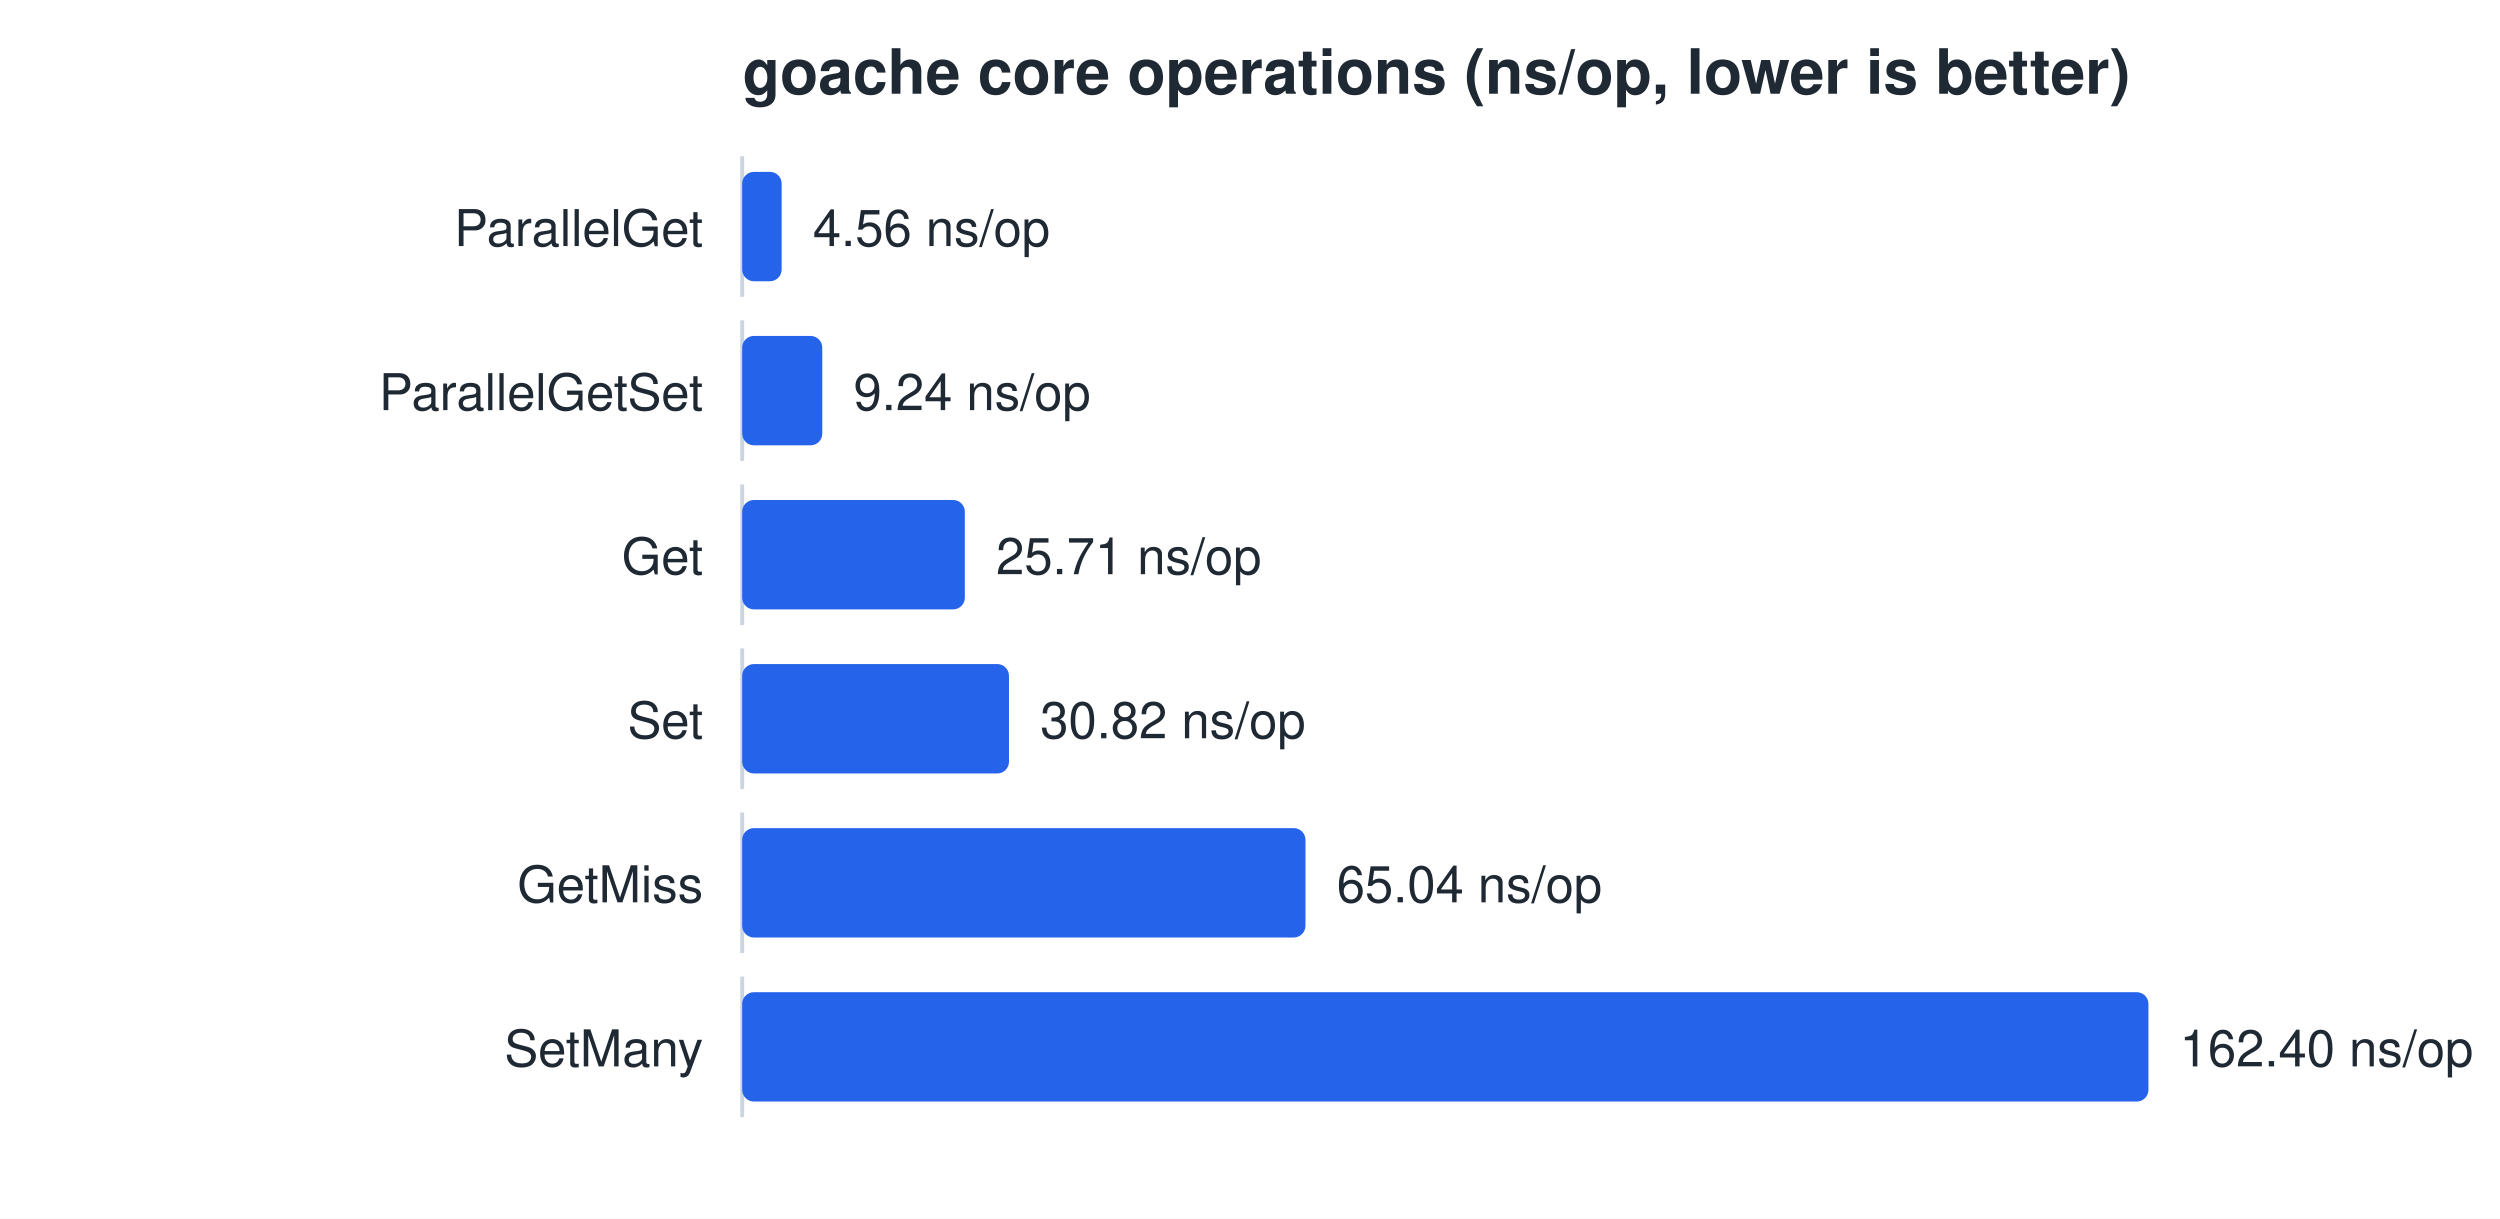
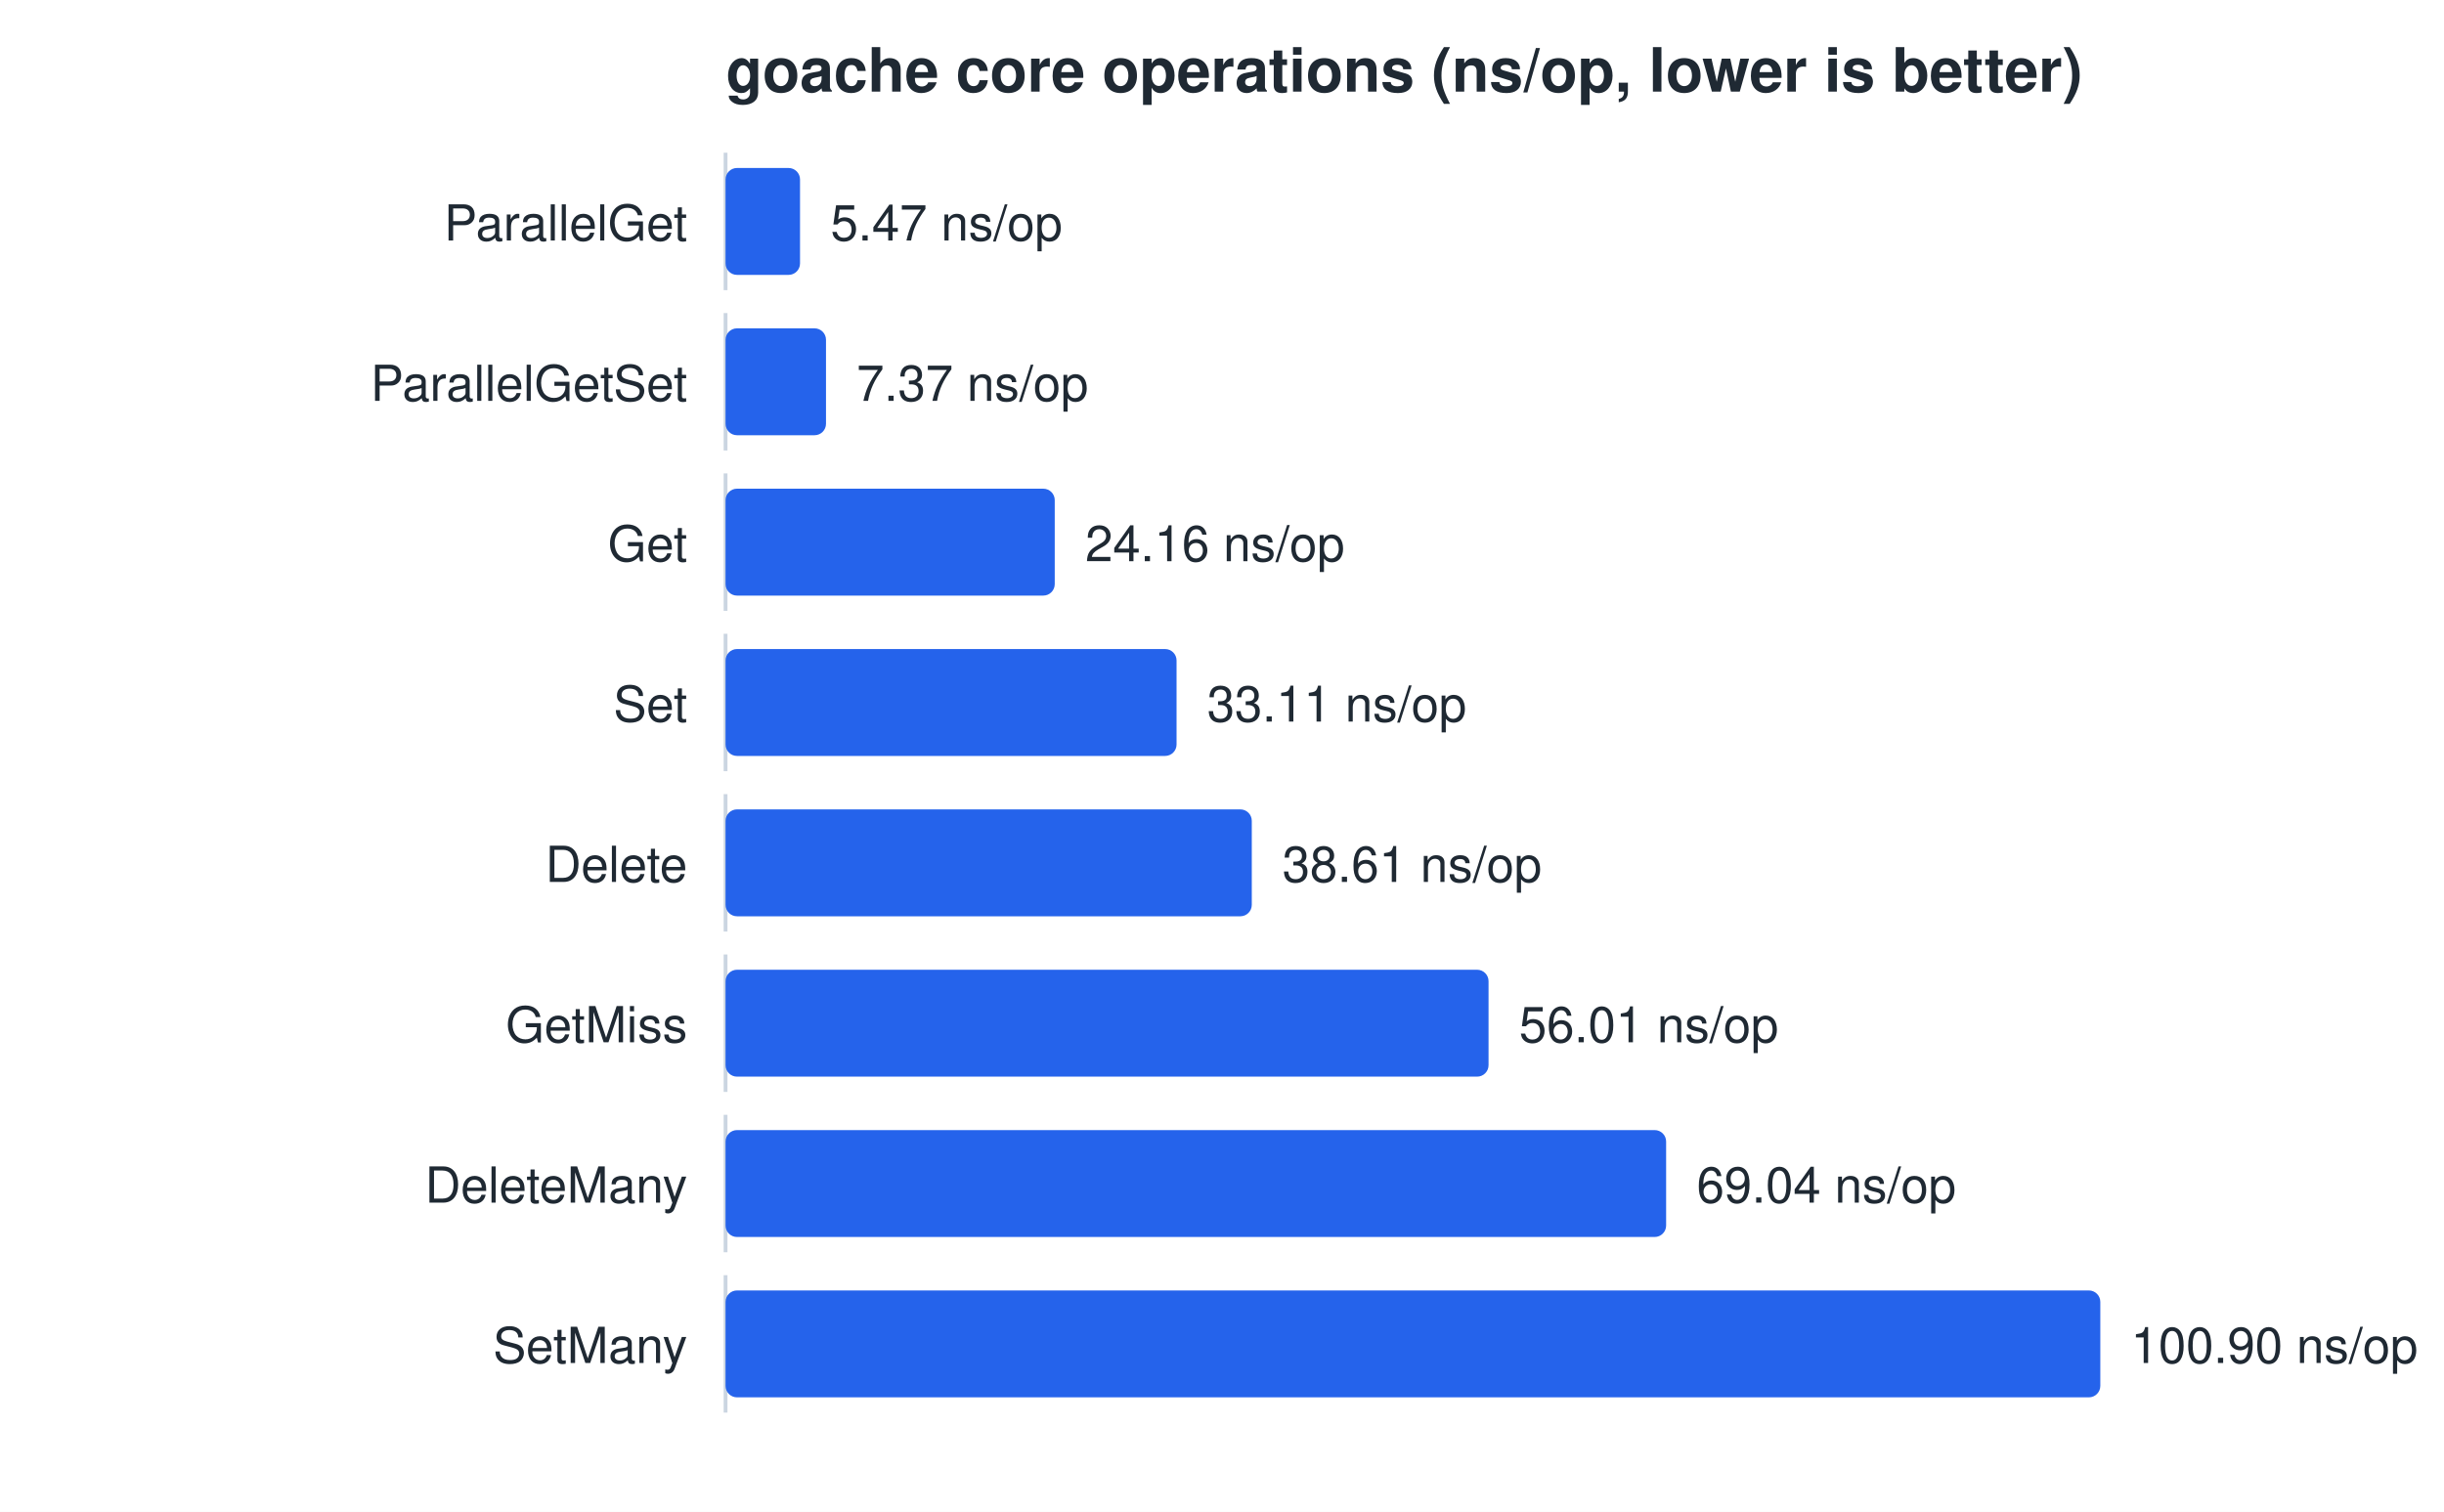
- <svg xmlns="http://www.w3.org/2000/svg" width="640" height="312" viewBox="0 0 640 312" font-family="Segoe UI, Helvetica, Arial, sans-serif">
-   <rect width="640" height="312" fill="#ffffff" />
+ <svg xmlns="http://www.w3.org/2000/svg" width="640" height="396" viewBox="0 0 640 396" font-family="Segoe UI, Helvetica, Arial, sans-serif">
+   <rect width="640" height="396" fill="#ffffff" />
  <text x="190" y="24" font-size="16" font-weight="600" fill="#1f2933">goache core operations (ns/op, lower is better)</text>
  <line x1="190" y1="40" x2="190" y2="76" stroke="#cbd5e1" stroke-width="1" />
  <text x="180" y="63" font-size="13" fill="#1f2933" text-anchor="end">ParallelGet</text>
-   <rect x="190" y="44" width="10.1" height="28" rx="3" fill="#2563eb" />
-   <text x="208.1" y="63" font-size="13" fill="#1f2933">4.56 ns/op</text>
+   <rect x="190" y="44" width="19.5" height="28" rx="3" fill="#2563eb" />
+   <text x="217.5" y="63" font-size="13" fill="#1f2933">5.47 ns/op</text>
  <line x1="190" y1="82" x2="190" y2="118" stroke="#cbd5e1" stroke-width="1" />
  <text x="180" y="105" font-size="13" fill="#1f2933" text-anchor="end">ParallelGetSet</text>
-   <rect x="190" y="86" width="20.5" height="28" rx="3" fill="#2563eb" />
-   <text x="218.5" y="105" font-size="13" fill="#1f2933">9.24 ns/op</text>
+   <rect x="190" y="86" width="26.3" height="28" rx="3" fill="#2563eb" />
+   <text x="224.3" y="105" font-size="13" fill="#1f2933">7.37 ns/op</text>
  <line x1="190" y1="124" x2="190" y2="160" stroke="#cbd5e1" stroke-width="1" />
  <text x="180" y="147" font-size="13" fill="#1f2933" text-anchor="end">Get</text>
-   <rect x="190" y="128" width="57.0" height="28" rx="3" fill="#2563eb" />
-   <text x="255.0" y="147" font-size="13" fill="#1f2933">25.71 ns/op</text>
+   <rect x="190" y="128" width="86.2" height="28" rx="3" fill="#2563eb" />
+   <text x="284.2" y="147" font-size="13" fill="#1f2933">24.16 ns/op</text>
  <line x1="190" y1="166" x2="190" y2="202" stroke="#cbd5e1" stroke-width="1" />
  <text x="180" y="189" font-size="13" fill="#1f2933" text-anchor="end">Set</text>
-   <rect x="190" y="170" width="68.3" height="28" rx="3" fill="#2563eb" />
-   <text x="266.3" y="189" font-size="13" fill="#1f2933">30.82 ns/op</text>
+   <rect x="190" y="170" width="118.1" height="28" rx="3" fill="#2563eb" />
+   <text x="316.1" y="189" font-size="13" fill="#1f2933">33.11 ns/op</text>
  <line x1="190" y1="208" x2="190" y2="244" stroke="#cbd5e1" stroke-width="1" />
-   <text x="180" y="231" font-size="13" fill="#1f2933" text-anchor="end">GetMiss</text>
-   <rect x="190" y="212" width="144.2" height="28" rx="3" fill="#2563eb" />
-   <text x="342.2" y="231" font-size="13" fill="#1f2933">65.04 ns/op</text>
+   <text x="180" y="231" font-size="13" fill="#1f2933" text-anchor="end">Delete</text>
+   <rect x="190" y="212" width="137.8" height="28" rx="3" fill="#2563eb" />
+   <text x="335.8" y="231" font-size="13" fill="#1f2933">38.61 ns/op</text>
  <line x1="190" y1="250" x2="190" y2="286" stroke="#cbd5e1" stroke-width="1" />
-   <text x="180" y="273" font-size="13" fill="#1f2933" text-anchor="end">SetMany</text>
-   <rect x="190" y="254" width="360.0" height="28" rx="3" fill="#2563eb" />
-   <text x="558.0" y="273" font-size="13" fill="#1f2933">162.40 ns/op</text>
+   <text x="180" y="273" font-size="13" fill="#1f2933" text-anchor="end">GetMiss</text>
+   <rect x="190" y="254" width="199.8" height="28" rx="3" fill="#2563eb" />
+   <text x="397.8" y="273" font-size="13" fill="#1f2933">56.01 ns/op</text>
+   <line x1="190" y1="292" x2="190" y2="328" stroke="#cbd5e1" stroke-width="1" />
+   <text x="180" y="315" font-size="13" fill="#1f2933" text-anchor="end">DeleteMany</text>
+   <rect x="190" y="296" width="246.3" height="28" rx="3" fill="#2563eb" />
+   <text x="444.3" y="315" font-size="13" fill="#1f2933">69.04 ns/op</text>
+   <line x1="190" y1="334" x2="190" y2="370" stroke="#cbd5e1" stroke-width="1" />
+   <text x="180" y="357" font-size="13" fill="#1f2933" text-anchor="end">SetMany</text>
+   <rect x="190" y="338" width="360.0" height="28" rx="3" fill="#2563eb" />
+   <text x="558.0" y="357" font-size="13" fill="#1f2933">100.90 ns/op</text>
</svg>
